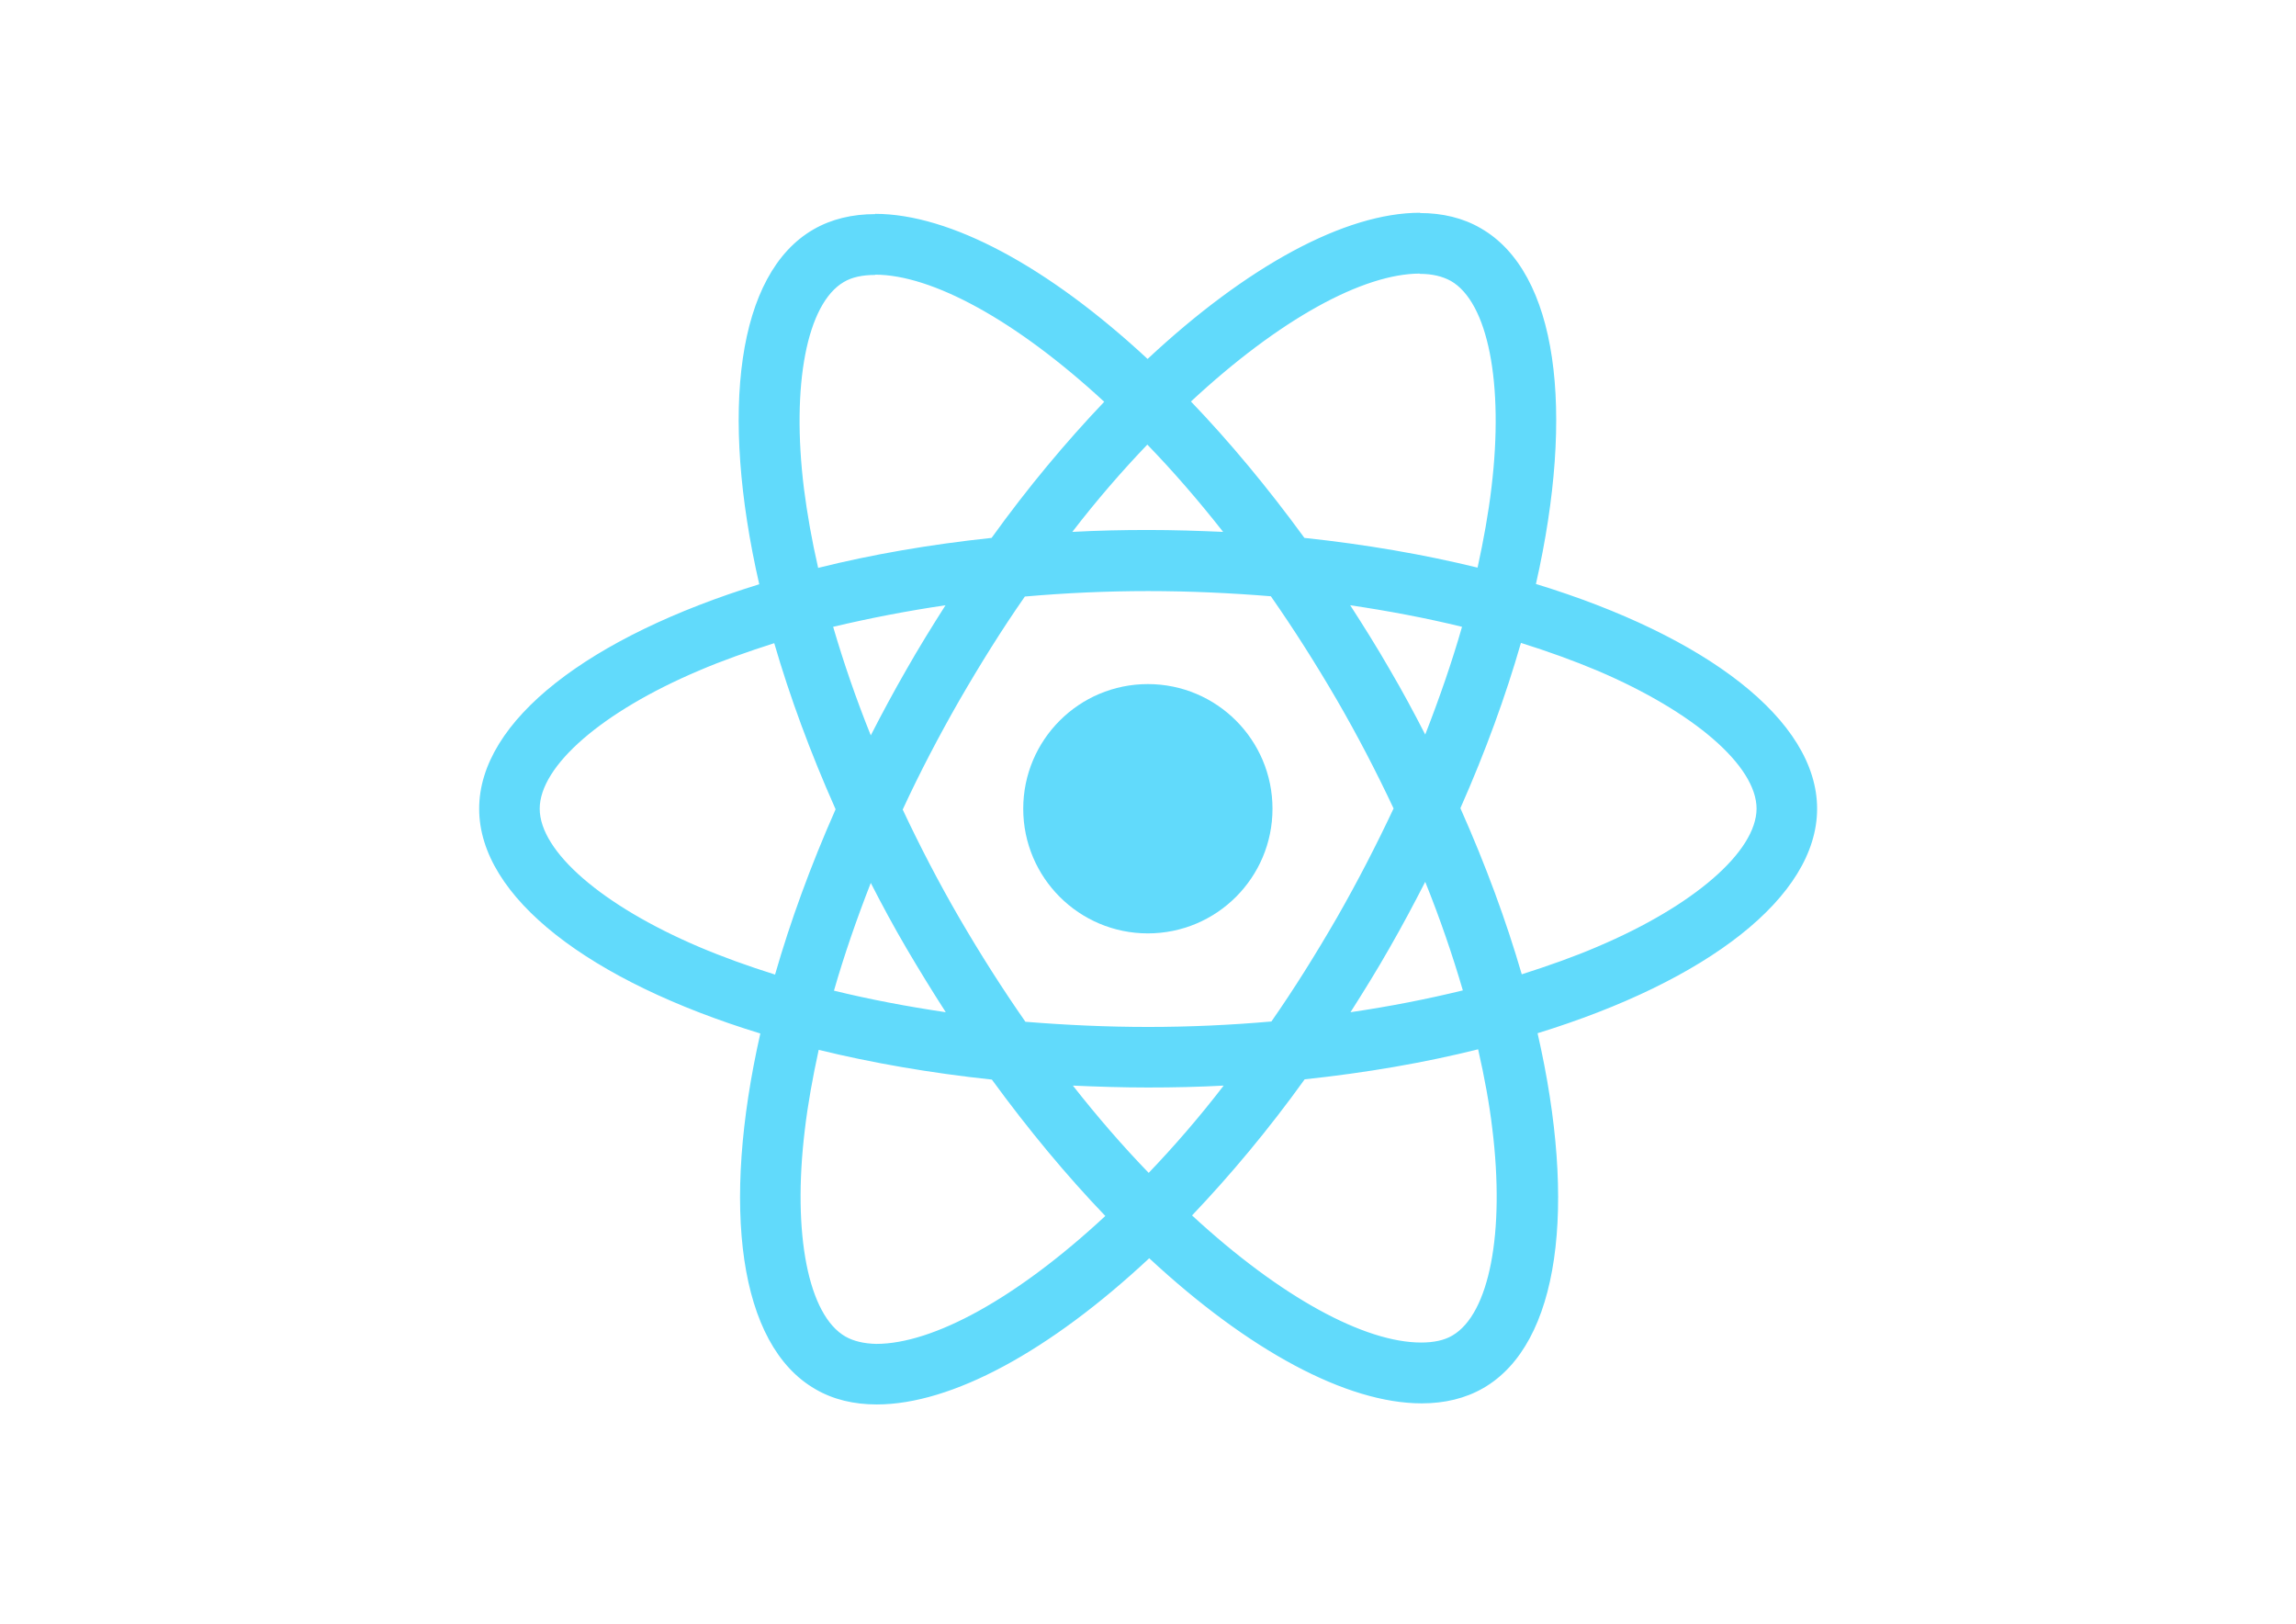
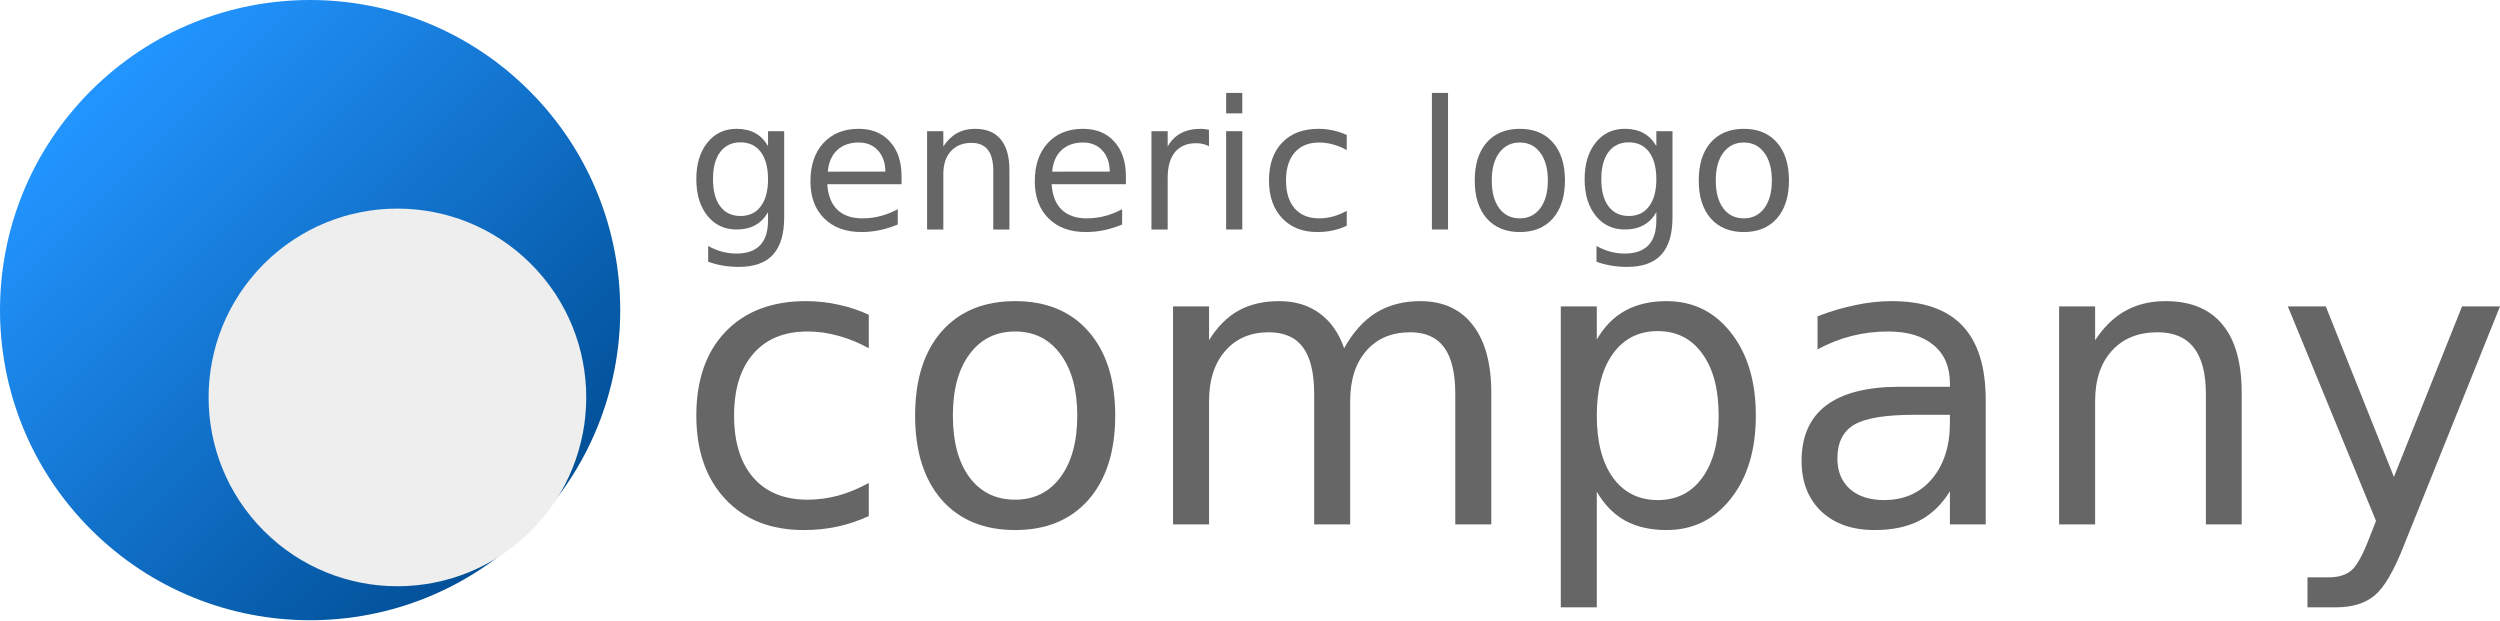
- <svg xmlns="http://www.w3.org/2000/svg" viewBox="0 0 841.9 595.3">
-   <g fill="#61DAFB">
-     <path d="M666.3 296.5c0-32.5-40.7-63.3-103.1-82.4 14.4-63.6 8-114.2-20.2-130.4-6.5-3.8-14.1-5.6-22.4-5.6v22.3c4.6 0 8.3.9 11.4 2.6 13.6 7.8 19.5 37.5 14.9 75.7-1.1 9.4-2.9 19.3-5.1 29.4-19.6-4.8-41-8.5-63.5-10.9-13.5-18.5-27.5-35.3-41.6-50 32.6-30.3 63.2-46.9 84-46.9V78c-27.5 0-63.5 19.6-99.9 53.6-36.4-33.8-72.4-53.2-99.9-53.2v22.3c20.7 0 51.4 16.5 84 46.6-14 14.7-28 31.4-41.3 49.9-22.6 2.4-44 6.1-63.6 11-2.3-10-4-19.7-5.2-29-4.7-38.2 1.1-67.9 14.6-75.8 3-1.8 6.9-2.6 11.5-2.6V78.5c-8.4 0-16 1.8-22.6 5.6-28.1 16.2-34.4 66.7-19.9 130.1-62.2 19.2-102.7 49.9-102.7 82.3 0 32.5 40.7 63.3 103.1 82.4-14.4 63.6-8 114.2 20.2 130.4 6.5 3.8 14.1 5.6 22.5 5.6 27.5 0 63.5-19.6 99.9-53.6 36.4 33.8 72.4 53.2 99.9 53.2 8.4 0 16-1.8 22.6-5.6 28.1-16.2 34.4-66.7 19.9-130.1 62-19.1 102.5-49.9 102.5-82.3zm-130.2-66.7c-3.7 12.9-8.3 26.2-13.5 39.5-4.1-8-8.4-16-13.1-24-4.6-8-9.5-15.8-14.4-23.4 14.2 2.1 27.9 4.7 41 7.9zm-45.8 106.5c-7.8 13.5-15.8 26.3-24.1 38.2-14.9 1.3-30 2-45.2 2-15.1 0-30.2-.7-45-1.9-8.3-11.9-16.4-24.6-24.2-38-7.6-13.1-14.5-26.4-20.8-39.8 6.2-13.4 13.2-26.8 20.7-39.9 7.8-13.5 15.8-26.3 24.1-38.2 14.9-1.3 30-2 45.2-2 15.1 0 30.2.7 45 1.9 8.3 11.9 16.4 24.6 24.2 38 7.6 13.1 14.5 26.4 20.8 39.8-6.3 13.4-13.2 26.8-20.7 39.9zm32.3-13c5.4 13.4 10 26.8 13.8 39.8-13.1 3.2-26.9 5.9-41.2 8 4.9-7.7 9.8-15.6 14.4-23.7 4.6-8 8.9-16.1 13-24.1zM421.2 430c-9.3-9.6-18.6-20.3-27.8-32 9 .4 18.2.7 27.5.7 9.4 0 18.7-.2 27.8-.7-9 11.7-18.3 22.4-27.5 32zm-74.4-58.9c-14.2-2.1-27.9-4.7-41-7.9 3.7-12.9 8.3-26.2 13.5-39.5 4.1 8 8.4 16 13.1 24 4.7 8 9.5 15.8 14.4 23.4zM420.7 163c9.3 9.6 18.6 20.3 27.8 32-9-.4-18.2-.7-27.5-.7-9.4 0-18.7.2-27.8.7 9-11.7 18.3-22.4 27.5-32zm-74 58.9c-4.9 7.7-9.8 15.6-14.4 23.7-4.6 8-8.9 16-13 24-5.4-13.4-10-26.8-13.8-39.8 13.1-3.1 26.9-5.8 41.2-7.9zm-90.5 125.2c-35.4-15.1-58.3-34.9-58.3-50.6 0-15.7 22.9-35.6 58.3-50.6 8.6-3.7 18-7 27.7-10.1 5.7 19.6 13.2 40 22.5 60.9-9.2 20.8-16.6 41.1-22.2 60.6-9.9-3.1-19.3-6.5-28-10.2zM310 490c-13.6-7.8-19.5-37.5-14.9-75.7 1.1-9.4 2.9-19.3 5.1-29.4 19.6 4.8 41 8.5 63.5 10.9 13.5 18.5 27.5 35.3 41.6 50-32.6 30.3-63.2 46.9-84 46.9-4.5-.1-8.3-1-11.3-2.7zm237.2-76.2c4.7 38.2-1.1 67.9-14.6 75.8-3 1.8-6.9 2.6-11.5 2.6-20.7 0-51.4-16.5-84-46.6 14-14.7 28-31.4 41.3-49.9 22.6-2.4 44-6.1 63.6-11 2.3 10.1 4.1 19.8 5.2 29.1zm38.5-66.7c-8.6 3.7-18 7-27.7 10.1-5.7-19.6-13.2-40-22.5-60.9 9.2-20.8 16.6-41.1 22.2-60.6 9.9 3.1 19.3 6.5 28.1 10.2 35.4 15.1 58.3 34.9 58.3 50.6-.1 15.7-23 35.6-58.4 50.6zM320.8 78.4z" />
-     <circle cx="420.9" cy="296.5" r="45.7" />
-     <path d="M520.5 78.1z" />
+ <svg xmlns="http://www.w3.org/2000/svg" xmlns:xlink="http://www.w3.org/1999/xlink" width="1425.822" height="353.738" id="svg4692" version="1.1">
+   <defs id="defs4694">
+     <linearGradient id="linearGradient5225">
+       <stop style="stop-color:#2294fe;stop-opacity:1" offset="0" id="stop5227" />
+       <stop style="stop-color:#014f96;stop-opacity:1" offset="1" id="stop5229" />
+     </linearGradient>
+     <linearGradient xlink:href="#linearGradient5225" id="linearGradient5284" gradientUnits="userSpaceOnUse" x1="-467.571" y1="-68.973" x2="-469.875" y2="488.427" />
+     <linearGradient xlink:href="#linearGradient5225" id="linearGradient5311" gradientUnits="userSpaceOnUse" x1="-467.571" y1="-68.973" x2="-469.875" y2="488.427" />
+   </defs>
+   <g id="layer1" transform="translate(364.4254,8.482258)">
+     <g id="g5286">
+       <g transform="translate(-14.42646,-21.33638)" id="text4703" style="font-size:227.364px;font-style:normal;font-weight:normal;fill:#666666;fill-opacity:1;stroke:none;font-family:Bitstream Vera Sans">
+         <path id="path5264" d="m 145.494,192.368 0,19.095 c -5.773,-3.182 -11.583,-5.551 -17.43,-7.105 -5.773,-1.628 -11.62,-2.442 -17.541,-2.442 -13.248,1.1e-4 -23.536,4.219 -30.863,12.656 -7.327,8.363 -10.991,20.131 -10.991,35.304 -3.4e-5,15.172 3.664,26.977 10.991,35.415 7.327,8.363 17.615,12.545 30.863,12.545 5.921,2e-5 11.768,-0.777 17.541,-2.331 5.847,-1.628 11.657,-4.034 17.43,-7.216 l 0,18.873 c -5.699,2.664 -11.62,4.663 -17.763,5.995 -6.069,1.332 -12.545,1.998 -19.428,1.998 -18.725,0 -33.601,-5.884 -44.629,-17.652 -11.028,-11.768 -16.542,-27.643 -16.542,-47.627 -1.2e-5,-20.279 5.551,-36.229 16.653,-47.849 11.176,-11.62 26.459,-17.43 45.85,-17.43 6.291,1.3e-4 12.434,0.666 18.429,1.998 5.995,1.258 11.805,3.183 17.43,5.773" />
+         <path id="path5266" d="m 228.979,201.915 c -10.954,1.1e-4 -19.613,4.293 -25.978,12.878 -6.365,8.511 -9.548,20.205 -9.548,35.082 -3e-5,14.876 3.145,26.607 9.437,35.193 6.365,8.511 15.061,12.767 26.089,12.767 10.88,2e-5 19.502,-4.293 25.867,-12.878 6.365,-8.585 9.547,-20.279 9.548,-35.082 -1.1e-4,-14.728 -3.183,-26.385 -9.548,-34.971 -6.365,-8.659 -14.987,-12.989 -25.867,-12.989 m 0,-17.319 c 17.763,1.3e-4 31.714,5.773 41.854,17.319 10.139,11.546 15.209,27.532 15.209,47.96 -1.3e-4,20.353 -5.07,36.34 -15.209,47.96 -10.14,11.546 -24.091,17.319 -41.854,17.319 -17.837,0 -31.825,-5.773 -41.965,-17.319 -10.066,-11.62 -15.098,-27.606 -15.098,-47.96 -1e-5,-20.427 5.033,-36.414 15.098,-47.96 10.14,-11.546 24.128,-17.319 41.965,-17.319" />
+         <path id="path5268" d="m 416.599,211.463 c 5.107,-9.177 11.213,-15.949 18.318,-20.316 7.105,-4.367 15.468,-6.55 25.09,-6.55 12.952,1.3e-4 22.943,4.552 29.975,13.655 7.031,9.03 10.546,21.908 10.547,38.634 l 0,75.048 -20.538,0 0,-74.382 c -1.9e-4,-11.916 -2.11,-20.76 -6.328,-26.533 -4.219,-5.773 -10.658,-8.659 -19.317,-8.659 -10.584,1.1e-4 -18.947,3.516 -25.09,10.547 -6.143,7.031 -9.215,16.616 -9.214,28.754 l 0,70.274 -20.538,0 0,-74.382 c -10e-5,-11.99 -2.109,-20.834 -6.328,-26.533 -4.219,-5.773 -10.732,-8.659 -19.539,-8.659 -10.436,1.1e-4 -18.725,3.553 -24.868,10.658 -6.143,7.031 -9.215,16.579 -9.214,28.643 l 0,70.274 -20.538,0 0,-124.34 20.538,0 0,19.317 c 4.663,-7.623 10.251,-13.248 16.764,-16.875 6.513,-3.626 14.247,-5.44 23.203,-5.44 9.029,1.3e-4 16.69,2.294 22.981,6.883 6.365,4.589 11.065,11.25 14.099,19.983" />
+         <path id="path5270" d="m 560.7,293.283 0,65.945 -20.538,0 0,-171.633 20.538,0 0,18.873 c 4.293,-7.401 9.695,-12.878 16.209,-16.431 6.587,-3.626 14.432,-5.44 23.536,-5.44 15.098,1.3e-4 27.347,5.995 36.747,17.985 9.473,11.99 14.21,27.755 14.21,47.294 -1.4e-4,19.539 -4.737,35.304 -14.21,47.294 -9.4,11.99 -21.649,17.985 -36.747,17.985 -9.104,0 -16.949,-1.776 -23.536,-5.329 -6.513,-3.627 -11.916,-9.14 -16.209,-16.542 m 69.497,-43.408 c -1.1e-4,-15.024 -3.109,-26.792 -9.325,-35.304 -6.143,-8.585 -14.617,-12.878 -25.423,-12.878 -10.806,1.1e-4 -19.317,4.293 -25.534,12.878 -6.143,8.511 -9.215,20.279 -9.214,35.304 -4e-5,15.024 3.071,26.829 9.214,35.415 6.217,8.511 14.728,12.767 25.534,12.767 10.806,10e-6 19.28,-4.256 25.423,-12.767 6.217,-8.585 9.325,-20.39 9.325,-35.415" />
+         <path id="path5272" d="m 741.77,249.431 c -16.505,6e-5 -27.94,1.887 -34.304,5.662 -6.365,3.775 -9.548,10.214 -9.548,19.317 -3e-5,7.253 2.368,13.026 7.105,17.319 4.811,4.219 11.324,6.328 19.539,6.328 11.324,10e-6 20.39,-3.997 27.199,-11.99 6.883,-8.067 10.325,-18.762 10.325,-32.084 l 0,-4.552 -20.316,0 m 40.744,-8.437 0,70.94 -20.427,0 0,-18.873 c -4.663,7.549 -10.473,13.137 -17.43,16.764 -6.957,3.553 -15.469,5.329 -25.534,5.329 -12.73,0 -22.87,-3.553 -30.419,-10.658 -7.475,-7.179 -11.213,-16.764 -11.213,-28.754 -10e-6,-13.988 4.663,-24.535 13.988,-31.64 9.399,-7.105 23.388,-10.658 41.965,-10.658 l 28.643,0 0,-1.998 c -10e-5,-9.399 -3.109,-16.653 -9.325,-21.759 -6.143,-5.181 -14.802,-7.771 -25.978,-7.771 -7.105,1.1e-4 -14.025,0.851 -20.76,2.553 -6.735,1.702 -13.211,4.256 -19.428,7.66 l 0,-18.873 c 7.475,-2.886 14.728,-5.033 21.759,-6.439 7.031,-1.48 13.877,-2.22 20.538,-2.22 17.985,1.3e-4 31.418,4.663 40.299,13.988 8.881,9.326 13.322,23.462 13.322,42.409" />
+         <path id="path5274" d="m 928.502,236.886 0,75.048 -20.427,0 0,-74.382 c -1e-4,-11.768 -2.294,-20.575 -6.883,-26.422 -4.589,-5.847 -11.472,-8.77 -20.649,-8.77 -11.028,1.1e-4 -19.724,3.516 -26.089,10.547 -6.365,7.031 -9.548,16.616 -9.548,28.754 l 0,70.274 -20.538,0 0,-124.34 20.538,0 0,19.317 c 4.885,-7.475 10.621,-13.063 17.208,-16.764 6.661,-3.7 14.321,-5.551 22.981,-5.551 14.284,1.3e-4 25.09,4.441 32.417,13.322 7.327,8.808 10.991,21.797 10.991,38.967" />
+         <path id="path5276" d="m 1021.202,323.48 c -5.773,14.802 -11.398,24.461 -16.875,28.976 -5.477,4.515 -12.804,6.772 -21.981,6.772 l -16.32,0 0,-17.097 11.99,0 c 5.625,-3e-5 9.992,-1.332 13.1,-3.997 3.108,-2.664 6.55,-8.955 10.325,-18.873 l 3.664,-9.325 -50.291,-122.342 21.648,0 38.856,97.252 38.856,-97.252 21.648,0 -54.621,135.886" />
+       </g>
+       <g transform="translate(-416.3428,-21.33638)" id="text4707" style="font-size:102.527px;font-style:normal;font-weight:normal;fill:#666666;fill-opacity:1;stroke:none;font-family:Bitstream Vera Sans">
+         <path id="path5241" d="m 489.949,115.06 c -5e-5,-6.675 -1.385,-11.848 -4.155,-15.519 -2.737,-3.671 -6.592,-5.507 -11.564,-5.507 -4.939,5e-5 -8.794,1.836 -11.564,5.507 -2.737,3.671 -4.105,8.844 -4.105,15.519 -10e-6,6.642 1.368,11.798 4.105,15.469 2.77,3.671 6.625,5.507 11.564,5.507 4.973,1e-5 8.828,-1.836 11.564,-5.507 2.77,-3.671 4.155,-8.828 4.155,-15.469 m 9.211,21.727 c -5e-5,9.545 -2.119,16.637 -6.358,21.276 -4.239,4.672 -10.73,7.009 -19.474,7.009 -3.237,-2e-5 -6.291,-0.25 -9.161,-0.751 -2.87,-0.467 -5.657,-1.202 -8.36,-2.203 l 0,-8.961 c 2.703,1.468 5.373,2.553 8.01,3.254 2.637,0.701 5.323,1.051 8.06,1.051 6.041,-2e-5 10.563,-1.585 13.567,-4.756 3.004,-3.137 4.506,-7.893 4.506,-14.268 l 0,-4.556 c -1.902,3.304 -4.339,5.774 -7.309,7.409 -2.97,1.635 -6.525,2.453 -10.663,2.453 -6.875,0 -12.415,-2.62 -16.621,-7.86 -4.205,-5.24 -6.308,-12.182 -6.308,-20.826 -1e-5,-8.677 2.103,-15.636 6.308,-20.876 4.205,-5.24 9.745,-7.86 16.621,-7.86 4.138,5.8e-5 7.693,0.818 10.663,2.453 2.97,1.635 5.407,4.105 7.309,7.409 l 0,-8.511 9.211,0 0,49.111" />
+         <path id="path5243" d="m 566.093,113.408 0,4.506 -42.352,0 c 0.4,6.341 2.303,11.181 5.707,14.518 3.438,3.304 8.21,4.956 14.318,4.956 3.538,1e-5 6.959,-0.434 10.263,-1.302 3.337,-0.868 6.641,-2.169 9.912,-3.905 l 0,8.711 c -3.304,1.402 -6.692,2.47 -10.163,3.204 -3.471,0.734 -6.992,1.101 -10.563,1.101 -8.944,0 -16.037,-2.603 -21.276,-7.81 -5.206,-5.206 -7.81,-12.248 -7.81,-21.126 -1e-5,-9.178 2.47,-16.454 7.409,-21.827 4.973,-5.407 11.664,-8.11 20.075,-8.11 7.543,5.8e-5 13.5,2.436 17.872,7.309 4.405,4.839 6.608,11.431 6.608,19.774 m -9.211,-2.703 c -0.067,-5.04 -1.485,-9.061 -4.255,-12.065 -2.737,-3.004 -6.375,-4.506 -10.914,-4.506 -5.14,5e-5 -9.261,1.452 -12.365,4.355 -3.07,2.904 -4.839,6.992 -5.307,12.265 l 32.841,-0.05" />
+         <path id="path5245" d="m 627.619,109.903 0,33.842 -9.211,0 0,-33.541 c -4e-5,-5.307 -1.035,-9.278 -3.104,-11.915 -2.069,-2.637 -5.173,-3.955 -9.312,-3.955 -4.973,4.9e-5 -8.894,1.585 -11.765,4.756 -2.87,3.171 -4.305,7.493 -4.305,12.966 l 0,31.689 -9.261,0 0,-56.069 9.261,0 0,8.711 c 2.203,-3.371 4.789,-5.891 7.76,-7.559 3.004,-1.669 6.458,-2.503 10.363,-2.503 6.441,5.8e-5 11.314,2.003 14.618,6.007 3.304,3.972 4.956,9.829 4.956,17.572" />
+         <path id="path5247" d="m 694.052,113.408 0,4.506 -42.352,0 c 0.4,6.341 2.303,11.181 5.707,14.518 3.438,3.304 8.21,4.956 14.318,4.956 3.538,1e-5 6.959,-0.434 10.263,-1.302 3.337,-0.868 6.641,-2.169 9.912,-3.905 l 0,8.711 c -3.304,1.402 -6.692,2.47 -10.163,3.204 -3.471,0.734 -6.992,1.101 -10.563,1.101 -8.944,0 -16.037,-2.603 -21.276,-7.81 -5.206,-5.206 -7.81,-12.248 -7.81,-21.126 0,-9.178 2.47,-16.454 7.409,-21.827 4.973,-5.407 11.664,-8.11 20.075,-8.11 7.543,5.8e-5 13.5,2.436 17.872,7.309 4.405,4.839 6.608,11.431 6.608,19.774 m -9.211,-2.703 c -0.067,-5.04 -1.485,-9.061 -4.255,-12.065 -2.737,-3.004 -6.375,-4.506 -10.913,-4.506 -5.14,5e-5 -9.261,1.452 -12.365,4.355 -3.07,2.904 -4.839,6.992 -5.307,12.265 l 32.841,-0.05" />
+         <path id="path5249" d="m 741.46,96.286 c -1.035,-0.601 -2.169,-1.035 -3.404,-1.302 -1.202,-0.3 -2.537,-0.451 -4.005,-0.451 -5.206,4.9e-5 -9.211,1.702 -12.015,5.106 -2.77,3.371 -4.155,8.227 -4.155,14.568 l 0,29.537 -9.261,0 0,-56.069 9.261,0 0,8.711 c 1.936,-3.404 4.455,-5.924 7.559,-7.559 3.104,-1.669 6.875,-2.503 11.314,-2.503 0.634,5.8e-5 1.335,0.05 2.103,0.15 0.768,0.067 1.619,0.184 2.553,0.35 l 0.05,9.462" />
+         <path id="path5251" d="m 751.222,87.676 9.211,0 0,56.069 -9.211,0 0,-56.069 m 0,-21.827 9.211,0 0,11.664 -9.211,0 0,-11.664" />
+         <path id="path5253" d="m 820.007,89.828 0,8.611 c -2.603,-1.435 -5.223,-2.503 -7.86,-3.204 -2.603,-0.734 -5.24,-1.101 -7.91,-1.101 -5.974,5e-5 -10.613,1.902 -13.917,5.707 -3.304,3.771 -4.956,9.078 -4.956,15.92 -10e-6,6.842 1.652,12.165 4.956,15.97 3.304,3.771 7.943,5.657 13.917,5.657 2.67,1e-5 5.307,-0.35 7.91,-1.051 2.637,-0.734 5.256,-1.819 7.86,-3.254 l 0,8.511 c -2.57,1.201 -5.24,2.103 -8.01,2.703 -2.737,0.601 -5.657,0.901 -8.761,0.901 -8.444,0 -15.152,-2.653 -20.125,-7.96 -4.973,-5.307 -7.459,-12.465 -7.459,-21.477 -10e-6,-9.145 2.503,-16.337 7.509,-21.577 5.04,-5.24 11.931,-7.86 20.676,-7.86 2.837,5.8e-5 5.607,0.3 8.31,0.901 2.703,0.567 5.323,1.435 7.86,2.603" />
+         <path id="path5255" d="m 868.567,65.849 9.211,0 0,77.896 -9.211,0 0,-77.896" />
+         <path id="path5257" d="m 918.729,94.134 c -4.939,5e-5 -8.844,1.936 -11.714,5.807 -2.87,3.838 -4.305,9.111 -4.305,15.82 -1e-5,6.708 1.418,11.998 4.255,15.87 2.87,3.838 6.792,5.757 11.765,5.757 4.906,1e-5 8.794,-1.936 11.664,-5.807 2.87,-3.871 4.305,-9.145 4.305,-15.82 -5e-5,-6.642 -1.435,-11.898 -4.305,-15.769 -2.87,-3.905 -6.758,-5.857 -11.664,-5.857 m 0,-7.81 c 8.01,5.8e-5 14.301,2.603 18.873,7.81 4.572,5.206 6.858,12.415 6.858,21.627 -6e-5,9.178 -2.286,16.387 -6.858,21.627 -4.572,5.206 -10.863,7.81 -18.873,7.81 -8.043,0 -14.351,-2.603 -18.923,-7.81 -4.539,-5.24 -6.808,-12.449 -6.808,-21.627 0,-9.211 2.269,-16.42 6.808,-21.627 4.572,-5.206 10.88,-7.81 18.923,-7.81" />
+         <path id="path5259" d="m 996.576,115.06 c -4e-5,-6.675 -1.385,-11.848 -4.155,-15.519 -2.737,-3.671 -6.592,-5.507 -11.564,-5.507 -4.939,5e-5 -8.794,1.836 -11.564,5.507 -2.737,3.671 -4.105,8.844 -4.105,15.519 -2e-5,6.642 1.368,11.798 4.105,15.469 2.77,3.671 6.625,5.507 11.564,5.507 4.973,1e-5 8.828,-1.836 11.564,-5.507 2.77,-3.671 4.155,-8.828 4.155,-15.469 m 9.211,21.727 c -10e-5,9.545 -2.119,16.637 -6.358,21.276 -4.239,4.672 -10.73,7.009 -19.474,7.009 -3.237,-2e-5 -6.291,-0.25 -9.161,-0.751 -2.87,-0.467 -5.657,-1.202 -8.36,-2.203 l 0,-8.961 c 2.703,1.468 5.373,2.553 8.01,3.254 2.637,0.701 5.323,1.051 8.06,1.051 6.041,-2e-5 10.563,-1.585 13.567,-4.756 3.004,-3.137 4.506,-7.893 4.506,-14.268 l 0,-4.556 c -1.902,3.304 -4.339,5.774 -7.309,7.409 -2.97,1.635 -6.525,2.453 -10.663,2.453 -6.875,0 -12.415,-2.62 -16.621,-7.86 -4.205,-5.24 -6.308,-12.182 -6.308,-20.826 0,-8.677 2.103,-15.636 6.308,-20.876 4.205,-5.24 9.745,-7.86 16.621,-7.86 4.138,5.8e-5 7.693,0.818 10.663,2.453 2.97,1.635 5.407,4.105 7.309,7.409 l 0,-8.511 9.211,0 0,49.111" />
+         <path id="path5261" d="m 1046.487,94.134 c -4.939,5e-5 -8.844,1.936 -11.714,5.807 -2.87,3.838 -4.305,9.111 -4.305,15.82 0,6.708 1.418,11.998 4.255,15.87 2.87,3.838 6.792,5.757 11.765,5.757 4.906,1e-5 8.794,-1.936 11.664,-5.807 2.87,-3.871 4.305,-9.145 4.305,-15.82 0,-6.642 -1.435,-11.898 -4.305,-15.769 -2.87,-3.905 -6.758,-5.857 -11.664,-5.857 m 0,-7.81 c 8.01,5.8e-5 14.301,2.603 18.873,7.81 4.572,5.206 6.858,12.415 6.859,21.627 -10e-5,9.178 -2.286,16.387 -6.859,21.627 -4.572,5.206 -10.864,7.81 -18.873,7.81 -8.043,0 -14.351,-2.603 -18.924,-7.81 -4.539,-5.24 -6.808,-12.449 -6.808,-21.627 0,-9.211 2.269,-16.42 6.808,-21.627 4.572,-5.206 10.88,-7.81 18.924,-7.81" />
+       </g>
+       <g transform="matrix(0.4378881,-0.4378881,0.4378881,0.4378881,-547.0203,450.0734)" id="g5278">
+         <path style="fill:url(#linearGradient5311);fill-opacity:1;stroke:none" id="path4711" d="m -184.265,202.817 c 0,157.738 -127.872,285.61 -285.61,285.61 -157.738,0 -285.61,-127.872 -285.61,-285.61 0,-157.738 127.872,-285.61 285.61,-285.61 157.738,0 285.61,127.872 285.61,285.61 z" transform="translate(1201.969,-114.0079)" />
+         <path d="m -184.265,202.817 c 0,157.738 -127.872,285.61 -285.61,285.61 -157.738,0 -285.61,-127.872 -285.61,-285.61 0,-157.738 127.872,-285.61 285.61,-285.61 157.738,0 285.61,127.872 285.61,285.61 z" id="path4713" style="fill:#eeeeee;fill-opacity:1;stroke:none" transform="matrix(0.608871,0,0,0.608871,1018.187,79.03026)" />
+       </g>
+     </g>
  </g>
</svg>
